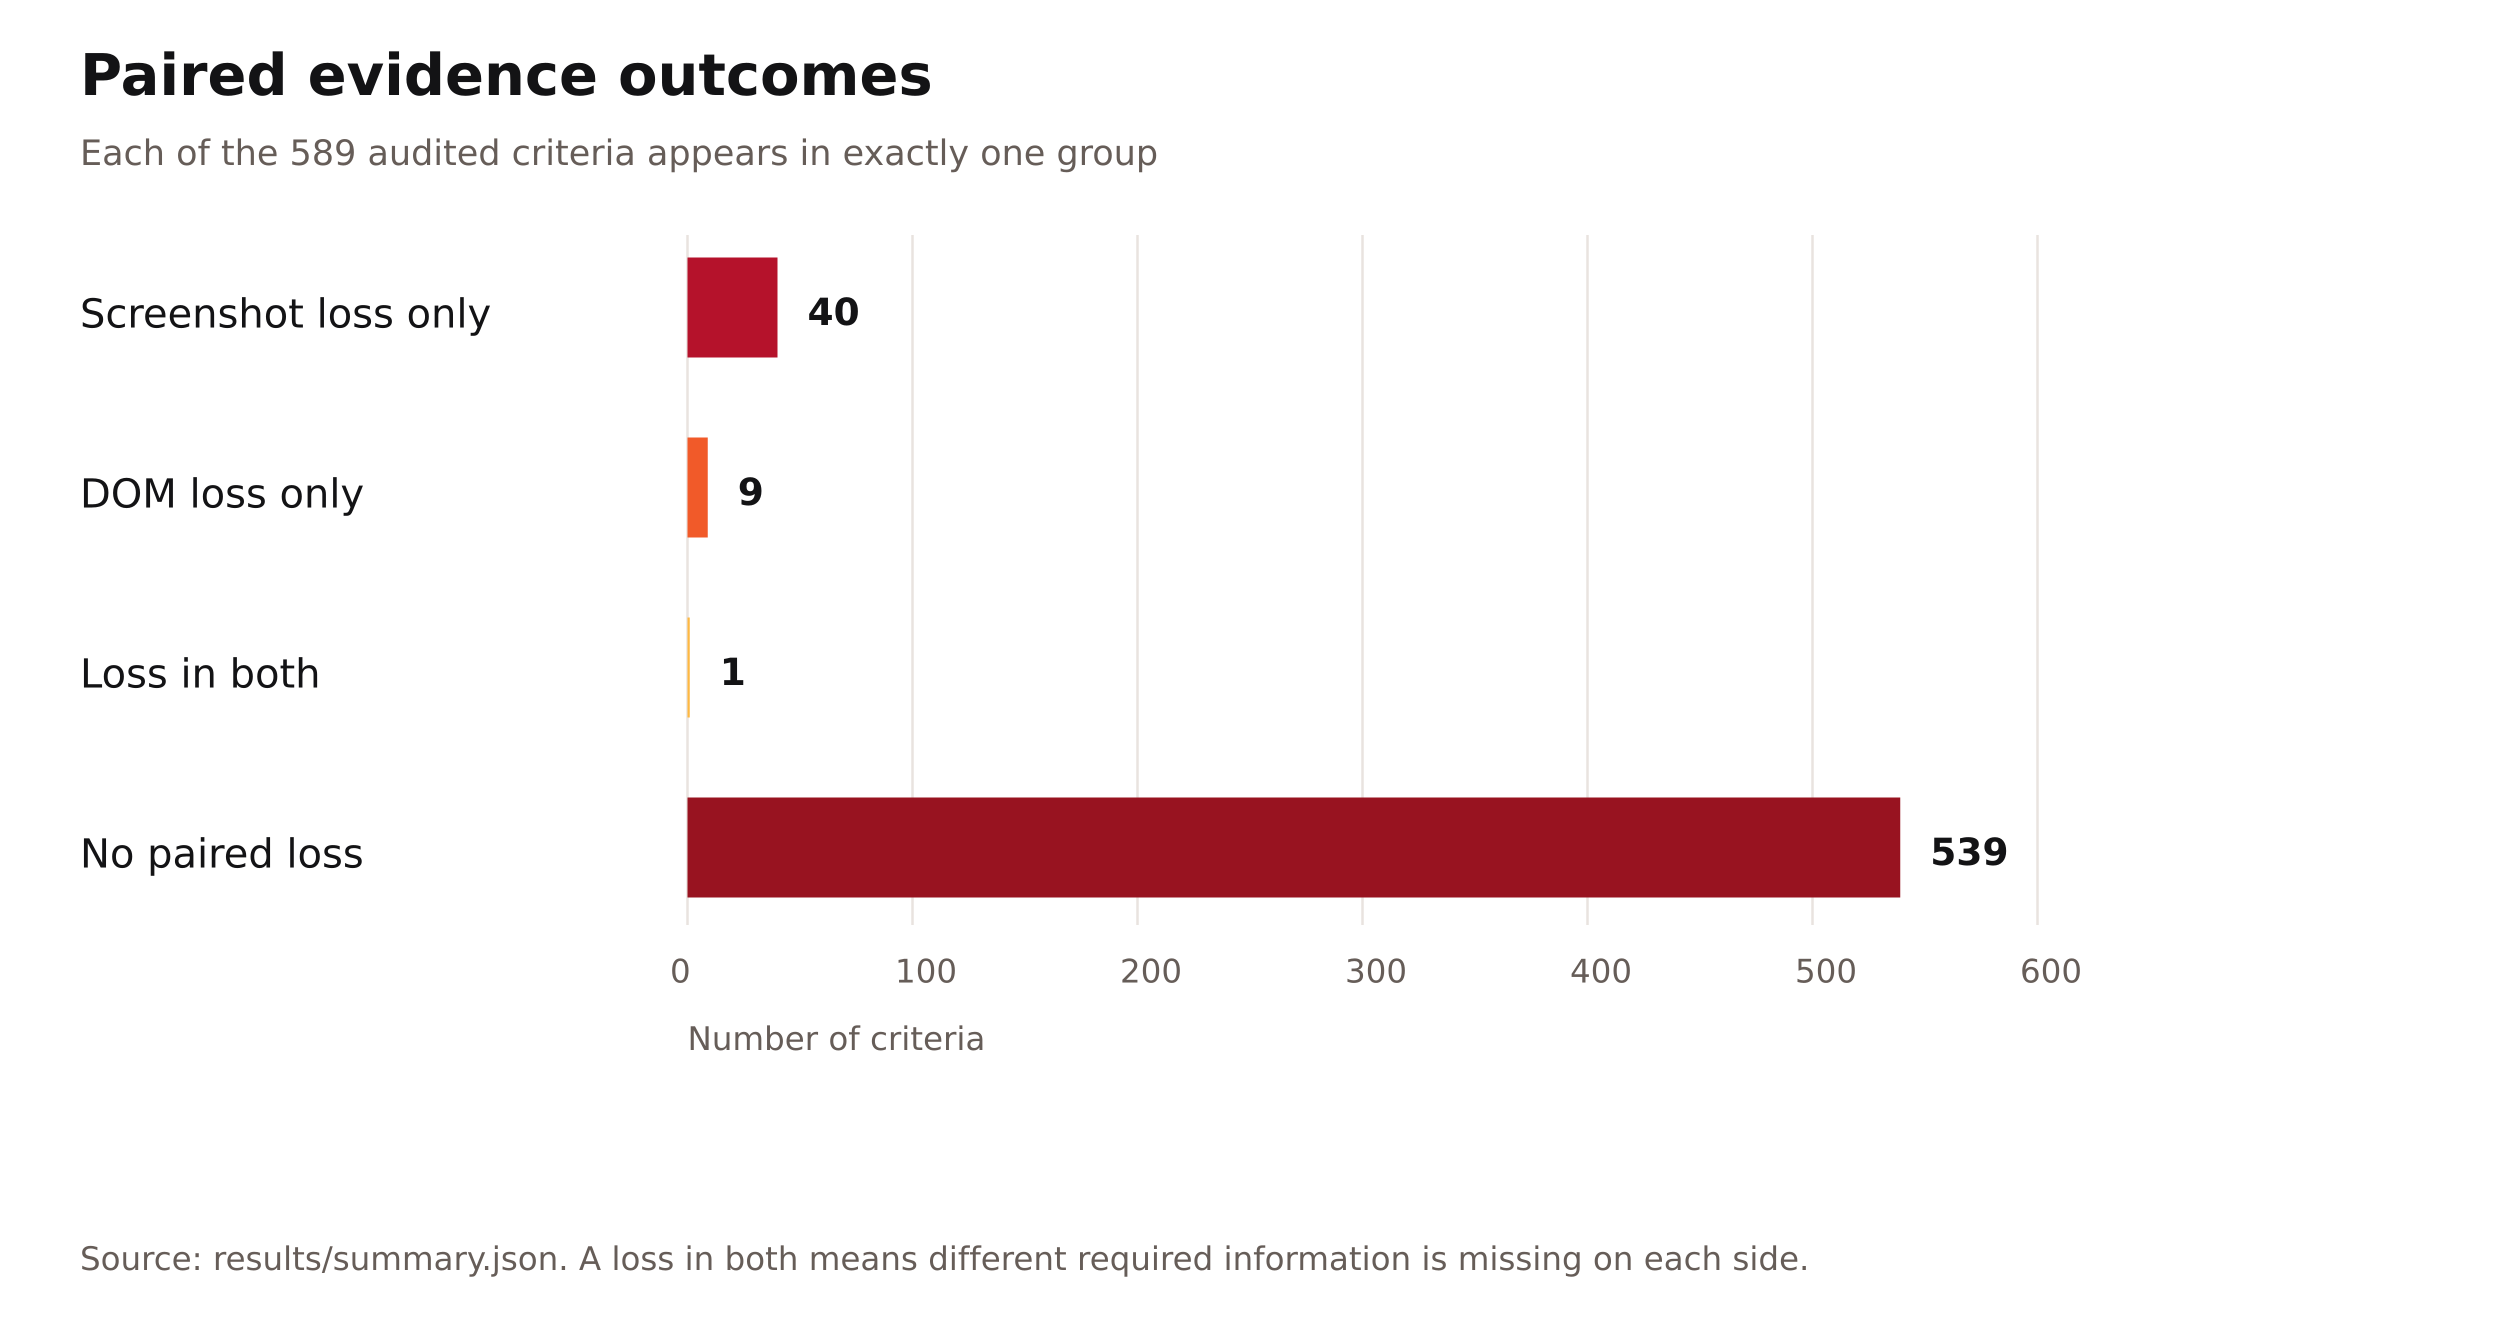
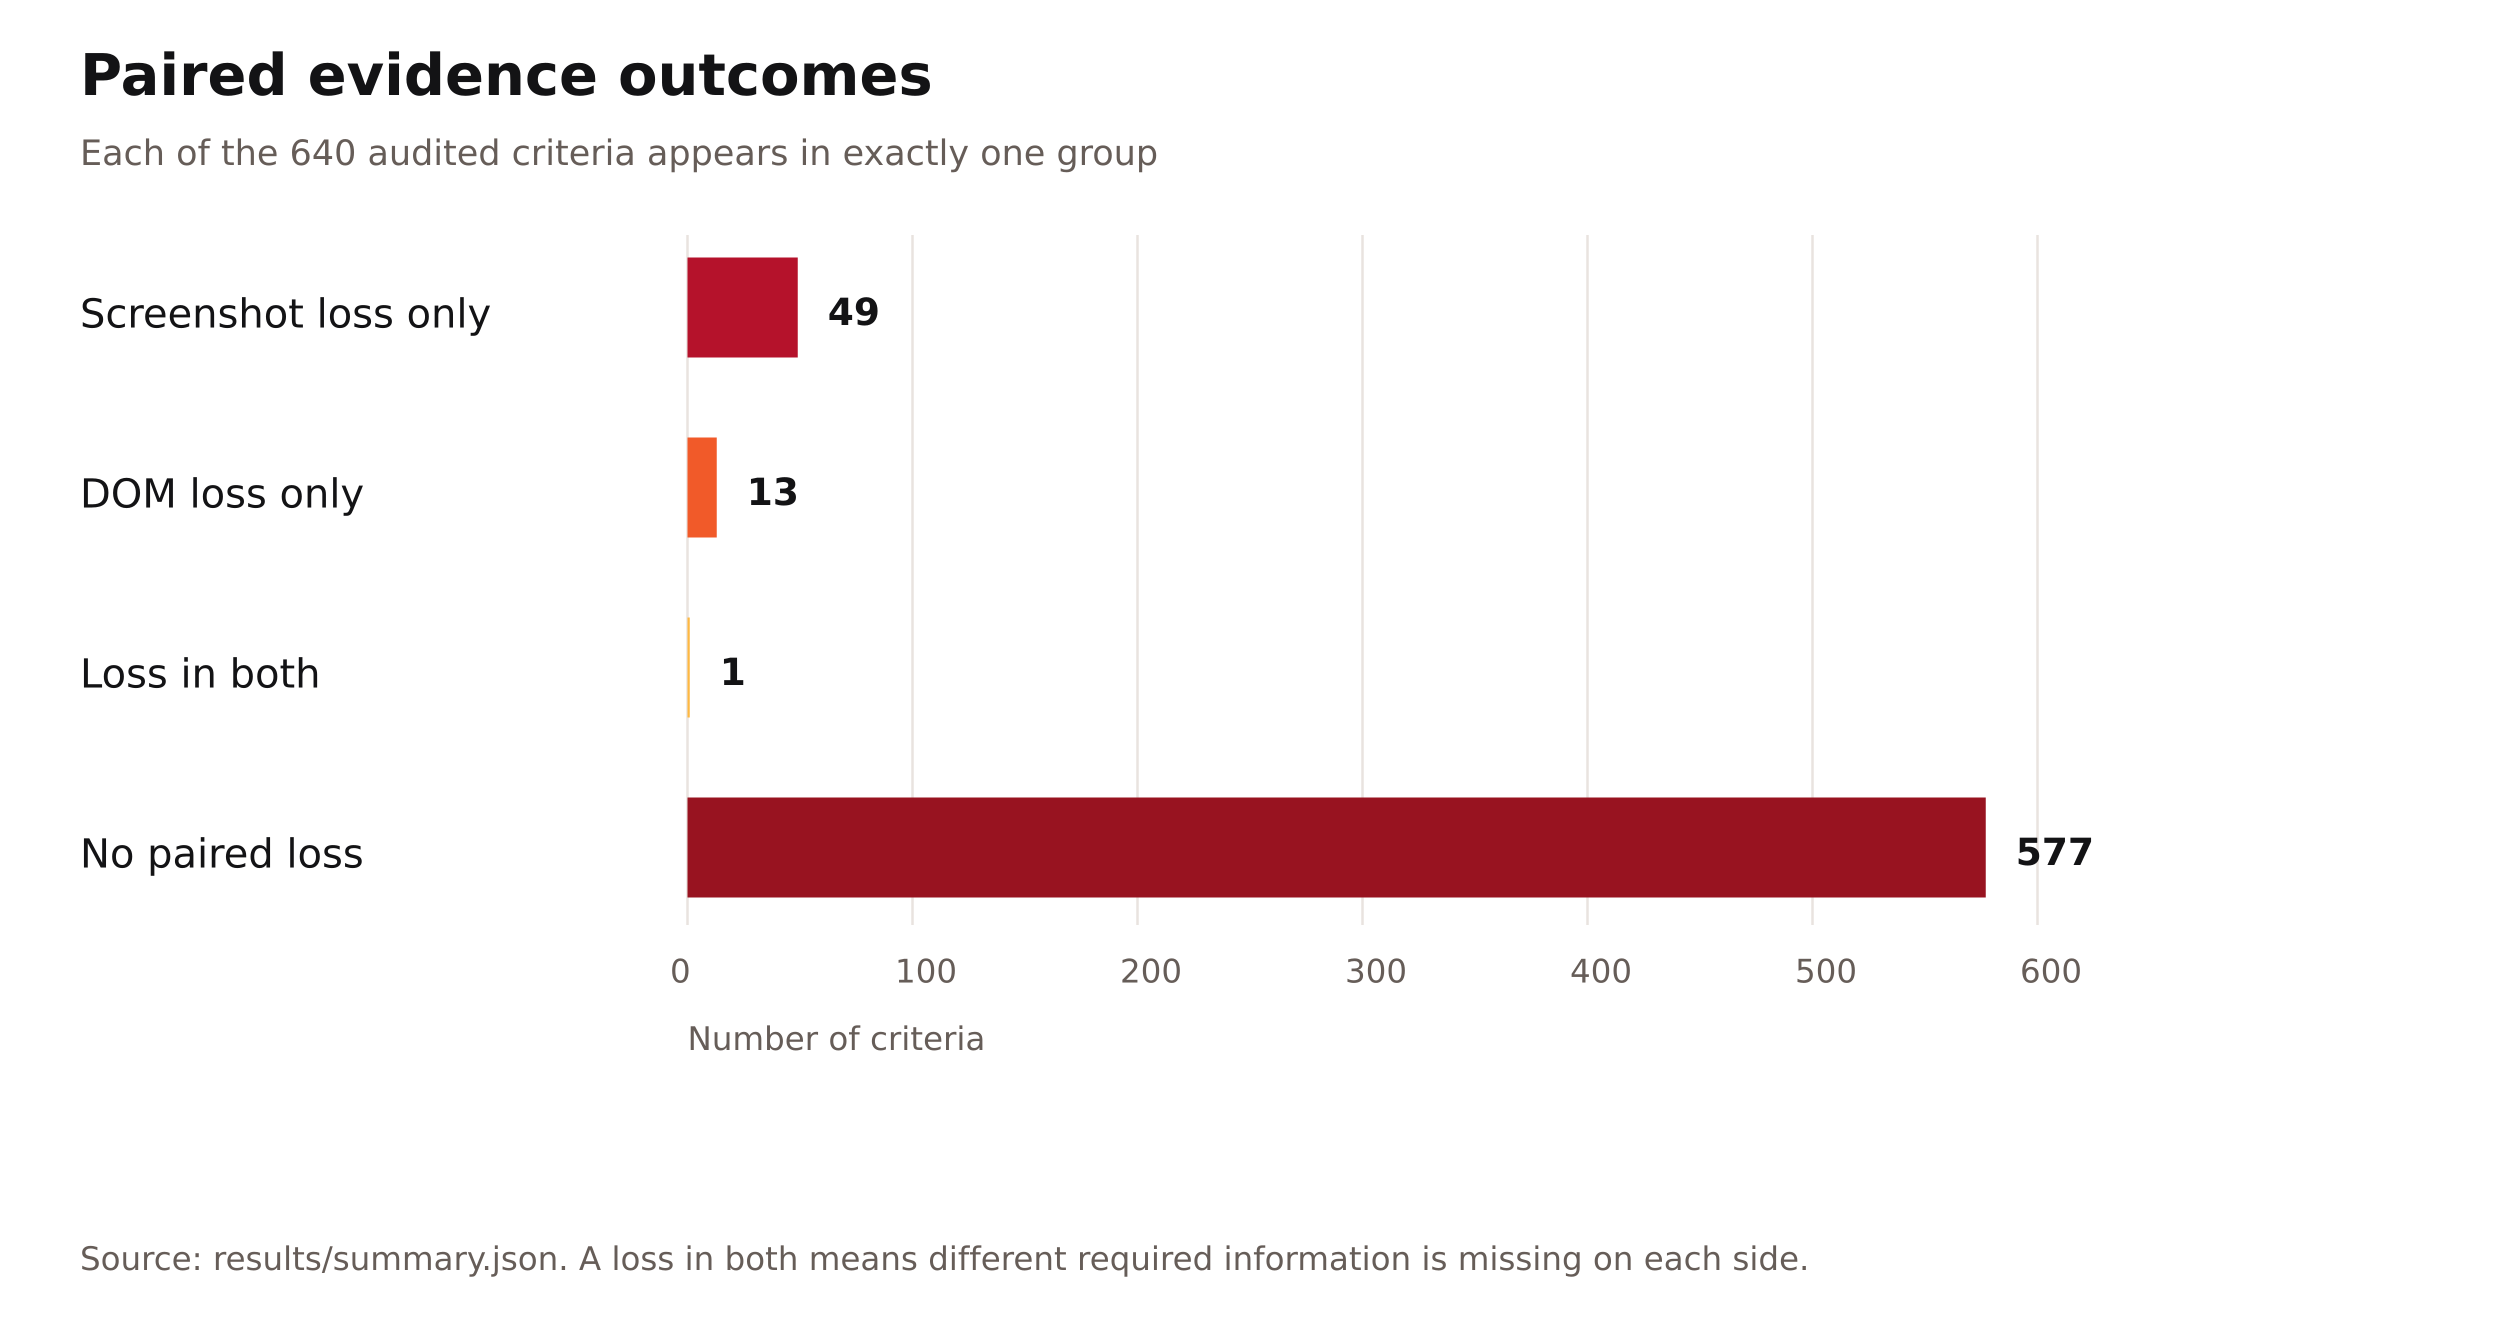
<svg xmlns="http://www.w3.org/2000/svg" width="1000" height="530" viewBox="0 0 1000 530" role="img" aria-labelledby="title desc">
  <rect width="1000" height="530" fill="white" />
  <text x="32.00" y="38.00" font-family="DejaVu Sans, Arial, sans-serif" font-size="23" font-weight="700" fill="#131315">Paired evidence outcomes</text>
-   <text x="32.00" y="66.00" font-family="DejaVu Sans, Arial, sans-serif" font-size="14" font-weight="400" fill="#665D58">Each of the 589 audited criteria appears in exactly one group</text>
+   <text x="32.00" y="66.00" font-family="DejaVu Sans, Arial, sans-serif" font-size="14" font-weight="400" fill="#665D58">Each of the 640 audited criteria appears in exactly one group</text>
  <line x1="275.000" y1="94.000" x2="275.000" y2="370.000" stroke="#E9E3DF" stroke-width="1" />
  <text x="268.00" y="393.00" font-family="DejaVu Sans, Arial, sans-serif" font-size="13" font-weight="400" fill="#665D58">0</text>
  <line x1="365.000" y1="94.000" x2="365.000" y2="370.000" stroke="#E9E3DF" stroke-width="1" />
  <text x="358.00" y="393.00" font-family="DejaVu Sans, Arial, sans-serif" font-size="13" font-weight="400" fill="#665D58">100</text>
  <line x1="455.000" y1="94.000" x2="455.000" y2="370.000" stroke="#E9E3DF" stroke-width="1" />
  <text x="448.00" y="393.00" font-family="DejaVu Sans, Arial, sans-serif" font-size="13" font-weight="400" fill="#665D58">200</text>
  <line x1="545.000" y1="94.000" x2="545.000" y2="370.000" stroke="#E9E3DF" stroke-width="1" />
  <text x="538.00" y="393.00" font-family="DejaVu Sans, Arial, sans-serif" font-size="13" font-weight="400" fill="#665D58">300</text>
  <line x1="635.000" y1="94.000" x2="635.000" y2="370.000" stroke="#E9E3DF" stroke-width="1" />
  <text x="628.00" y="393.00" font-family="DejaVu Sans, Arial, sans-serif" font-size="13" font-weight="400" fill="#665D58">400</text>
  <line x1="725.000" y1="94.000" x2="725.000" y2="370.000" stroke="#E9E3DF" stroke-width="1" />
  <text x="718.00" y="393.00" font-family="DejaVu Sans, Arial, sans-serif" font-size="13" font-weight="400" fill="#665D58">500</text>
  <line x1="815.000" y1="94.000" x2="815.000" y2="370.000" stroke="#E9E3DF" stroke-width="1" />
  <text x="808.00" y="393.00" font-family="DejaVu Sans, Arial, sans-serif" font-size="13" font-weight="400" fill="#665D58">600</text>
  <text x="32.00" y="131.00" font-family="DejaVu Sans, Arial, sans-serif" font-size="16" font-weight="400" fill="#131315">Screenshot loss only</text>
-   <rect x="275.000" y="103.000" width="36.000" height="40.000" fill="#B5122B" />
-   <text x="323.00" y="130.00" font-family="DejaVu Sans, Arial, sans-serif" font-size="15" font-weight="700" fill="#131315">40</text>
+   <rect x="275.000" y="103.000" width="44.100" height="40.000" fill="#B5122B" />
+   <text x="331.10" y="130.00" font-family="DejaVu Sans, Arial, sans-serif" font-size="15" font-weight="700" fill="#131315">49</text>
  <text x="32.00" y="203.00" font-family="DejaVu Sans, Arial, sans-serif" font-size="16" font-weight="400" fill="#131315">DOM loss only</text>
-   <rect x="275.000" y="175.000" width="8.100" height="40.000" fill="#F15A29" />
-   <text x="295.10" y="202.00" font-family="DejaVu Sans, Arial, sans-serif" font-size="15" font-weight="700" fill="#131315">9</text>
+   <rect x="275.000" y="175.000" width="11.700" height="40.000" fill="#F15A29" />
+   <text x="298.70" y="202.00" font-family="DejaVu Sans, Arial, sans-serif" font-size="15" font-weight="700" fill="#131315">13</text>
  <text x="32.00" y="275.00" font-family="DejaVu Sans, Arial, sans-serif" font-size="16" font-weight="400" fill="#131315">Loss in both</text>
  <rect x="275.000" y="247.000" width="0.900" height="40.000" fill="#FEB842" />
  <text x="287.90" y="274.00" font-family="DejaVu Sans, Arial, sans-serif" font-size="15" font-weight="700" fill="#131315">1</text>
  <text x="32.00" y="347.00" font-family="DejaVu Sans, Arial, sans-serif" font-size="16" font-weight="400" fill="#131315">No paired loss</text>
-   <rect x="275.000" y="319.000" width="485.100" height="40.000" fill="#981320" />
-   <text x="772.10" y="346.00" font-family="DejaVu Sans, Arial, sans-serif" font-size="15" font-weight="700" fill="#131315">539</text>
+   <rect x="275.000" y="319.000" width="519.300" height="40.000" fill="#981320" />
+   <text x="806.30" y="346.00" font-family="DejaVu Sans, Arial, sans-serif" font-size="15" font-weight="700" fill="#131315">577</text>
  <text x="275.00" y="420.00" font-family="DejaVu Sans, Arial, sans-serif" font-size="13" font-weight="400" fill="#665D58">Number of criteria</text>
  <text x="32.00" y="508.00" font-family="DejaVu Sans, Arial, sans-serif" font-size="13" font-weight="400" fill="#665D58">Source: results/summary.json. A loss in both means different required information is missing on each side.</text>
</svg>
